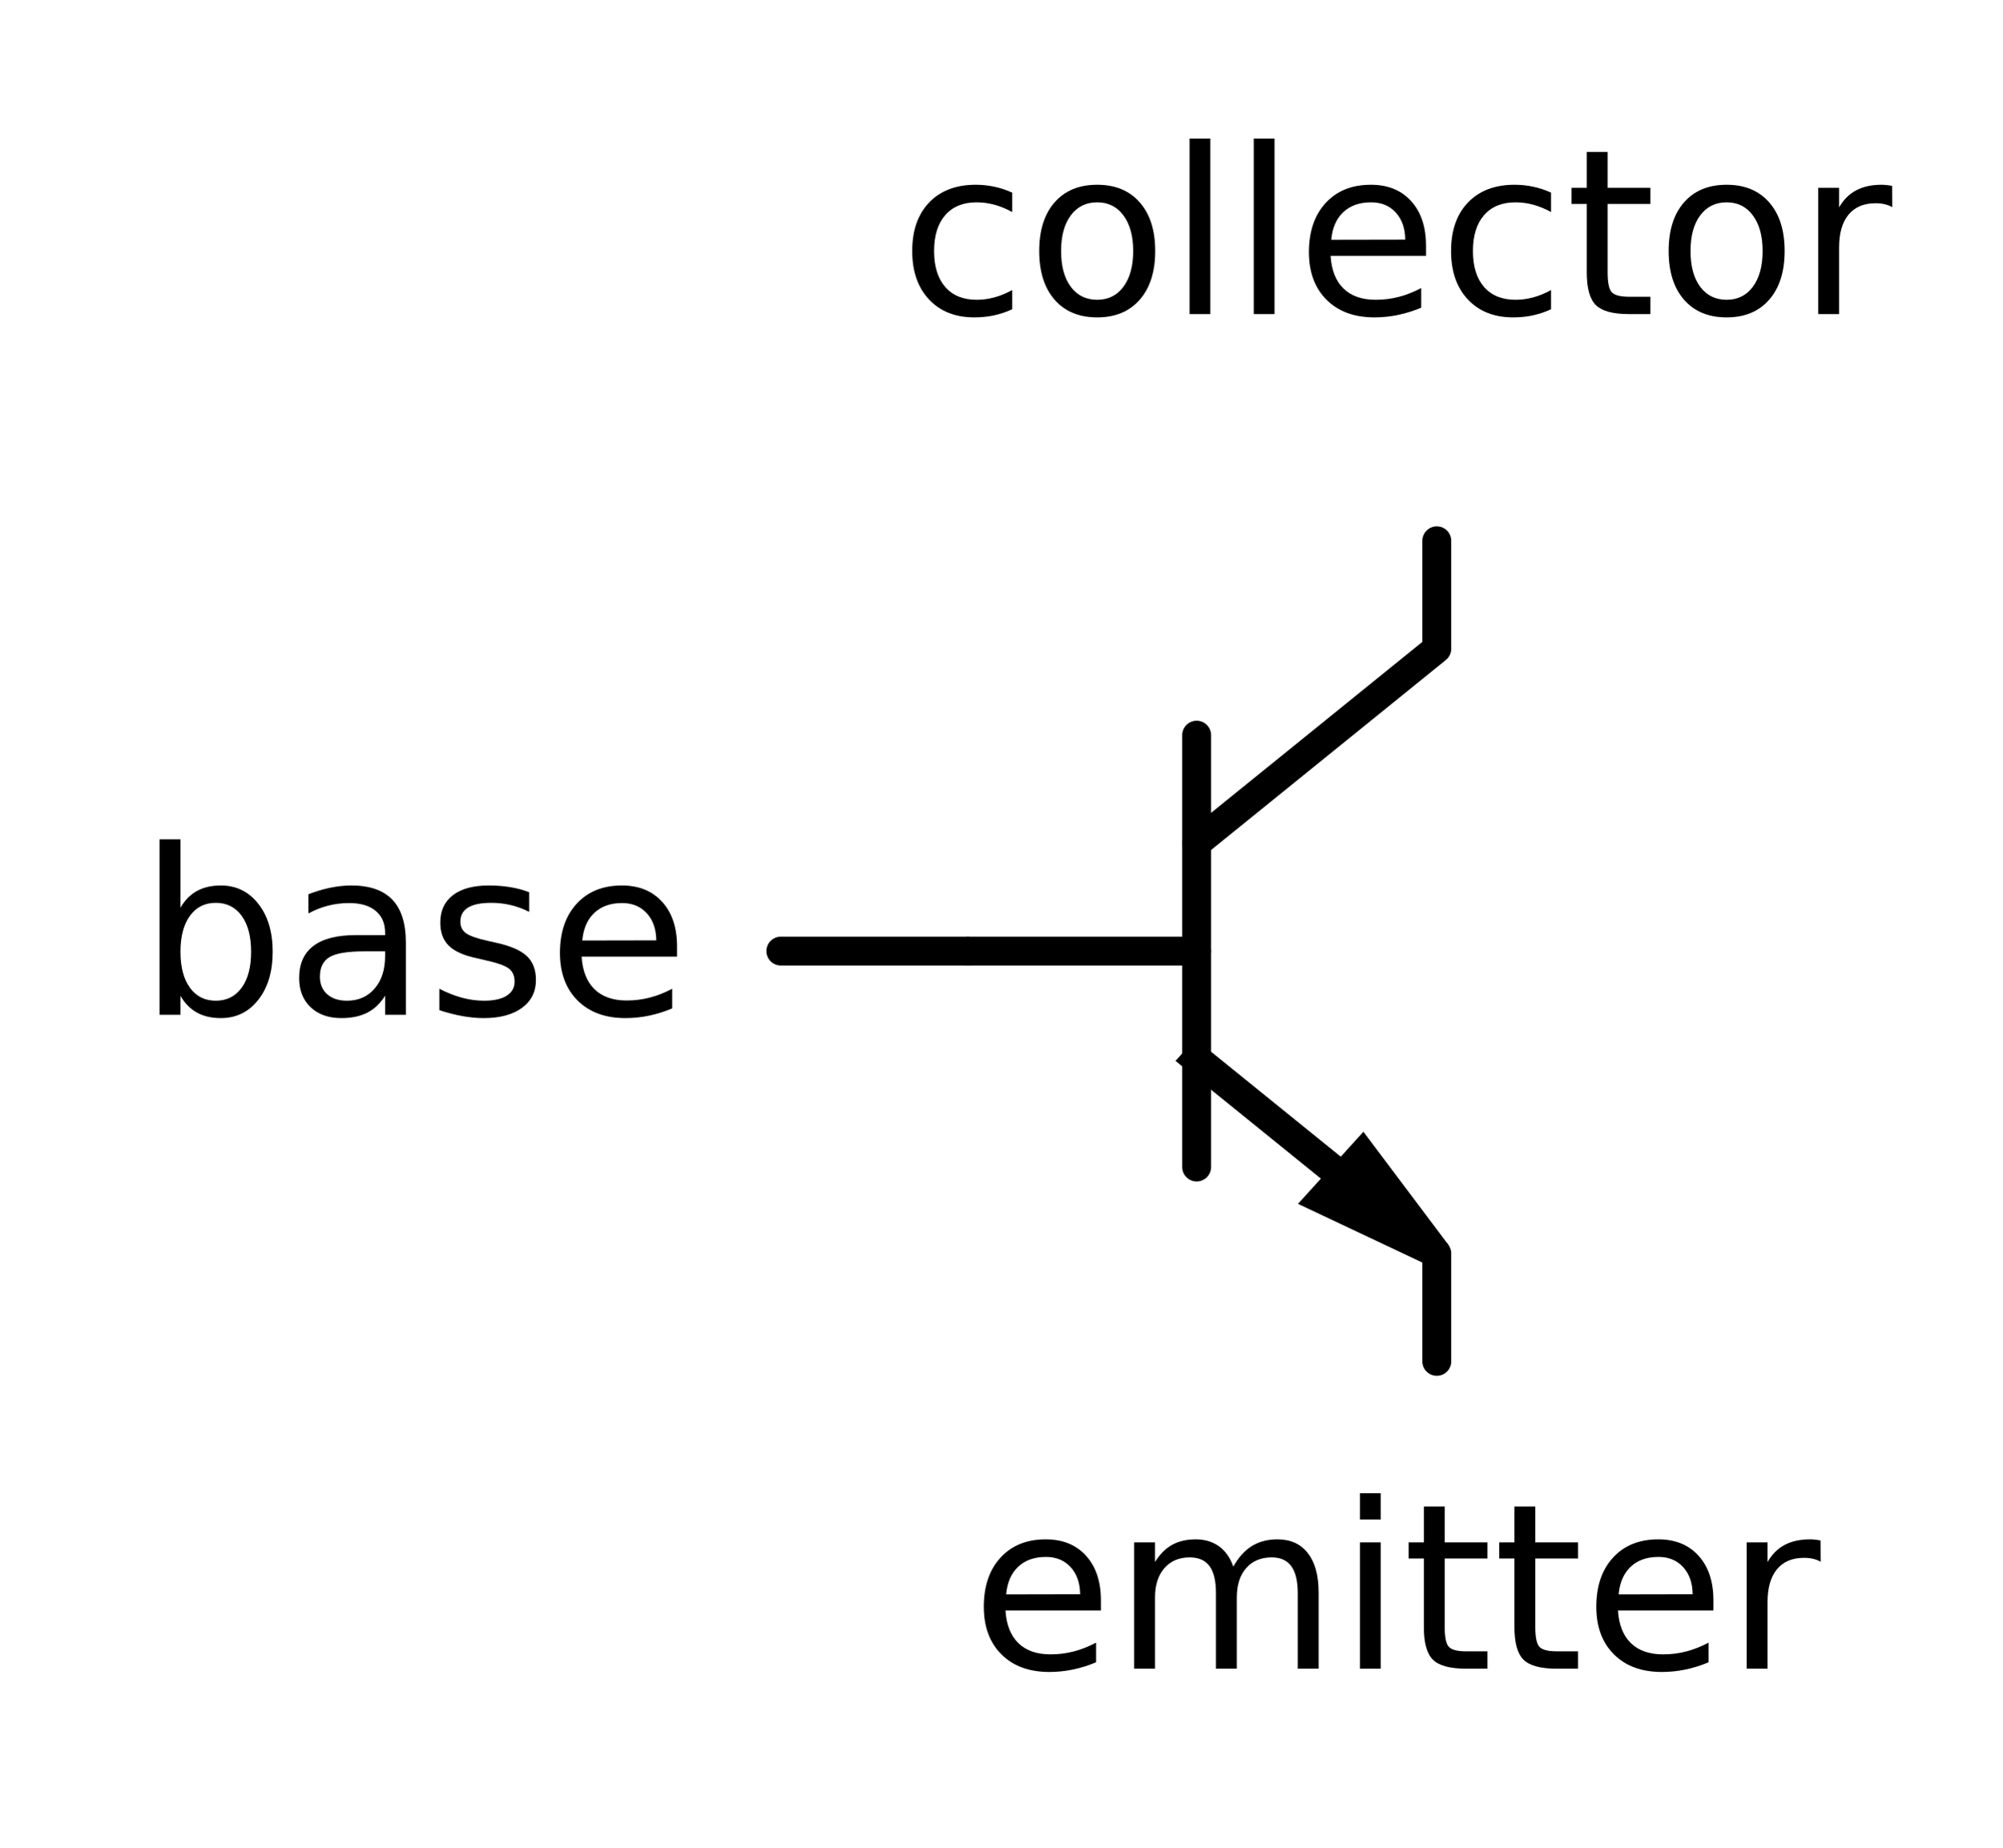
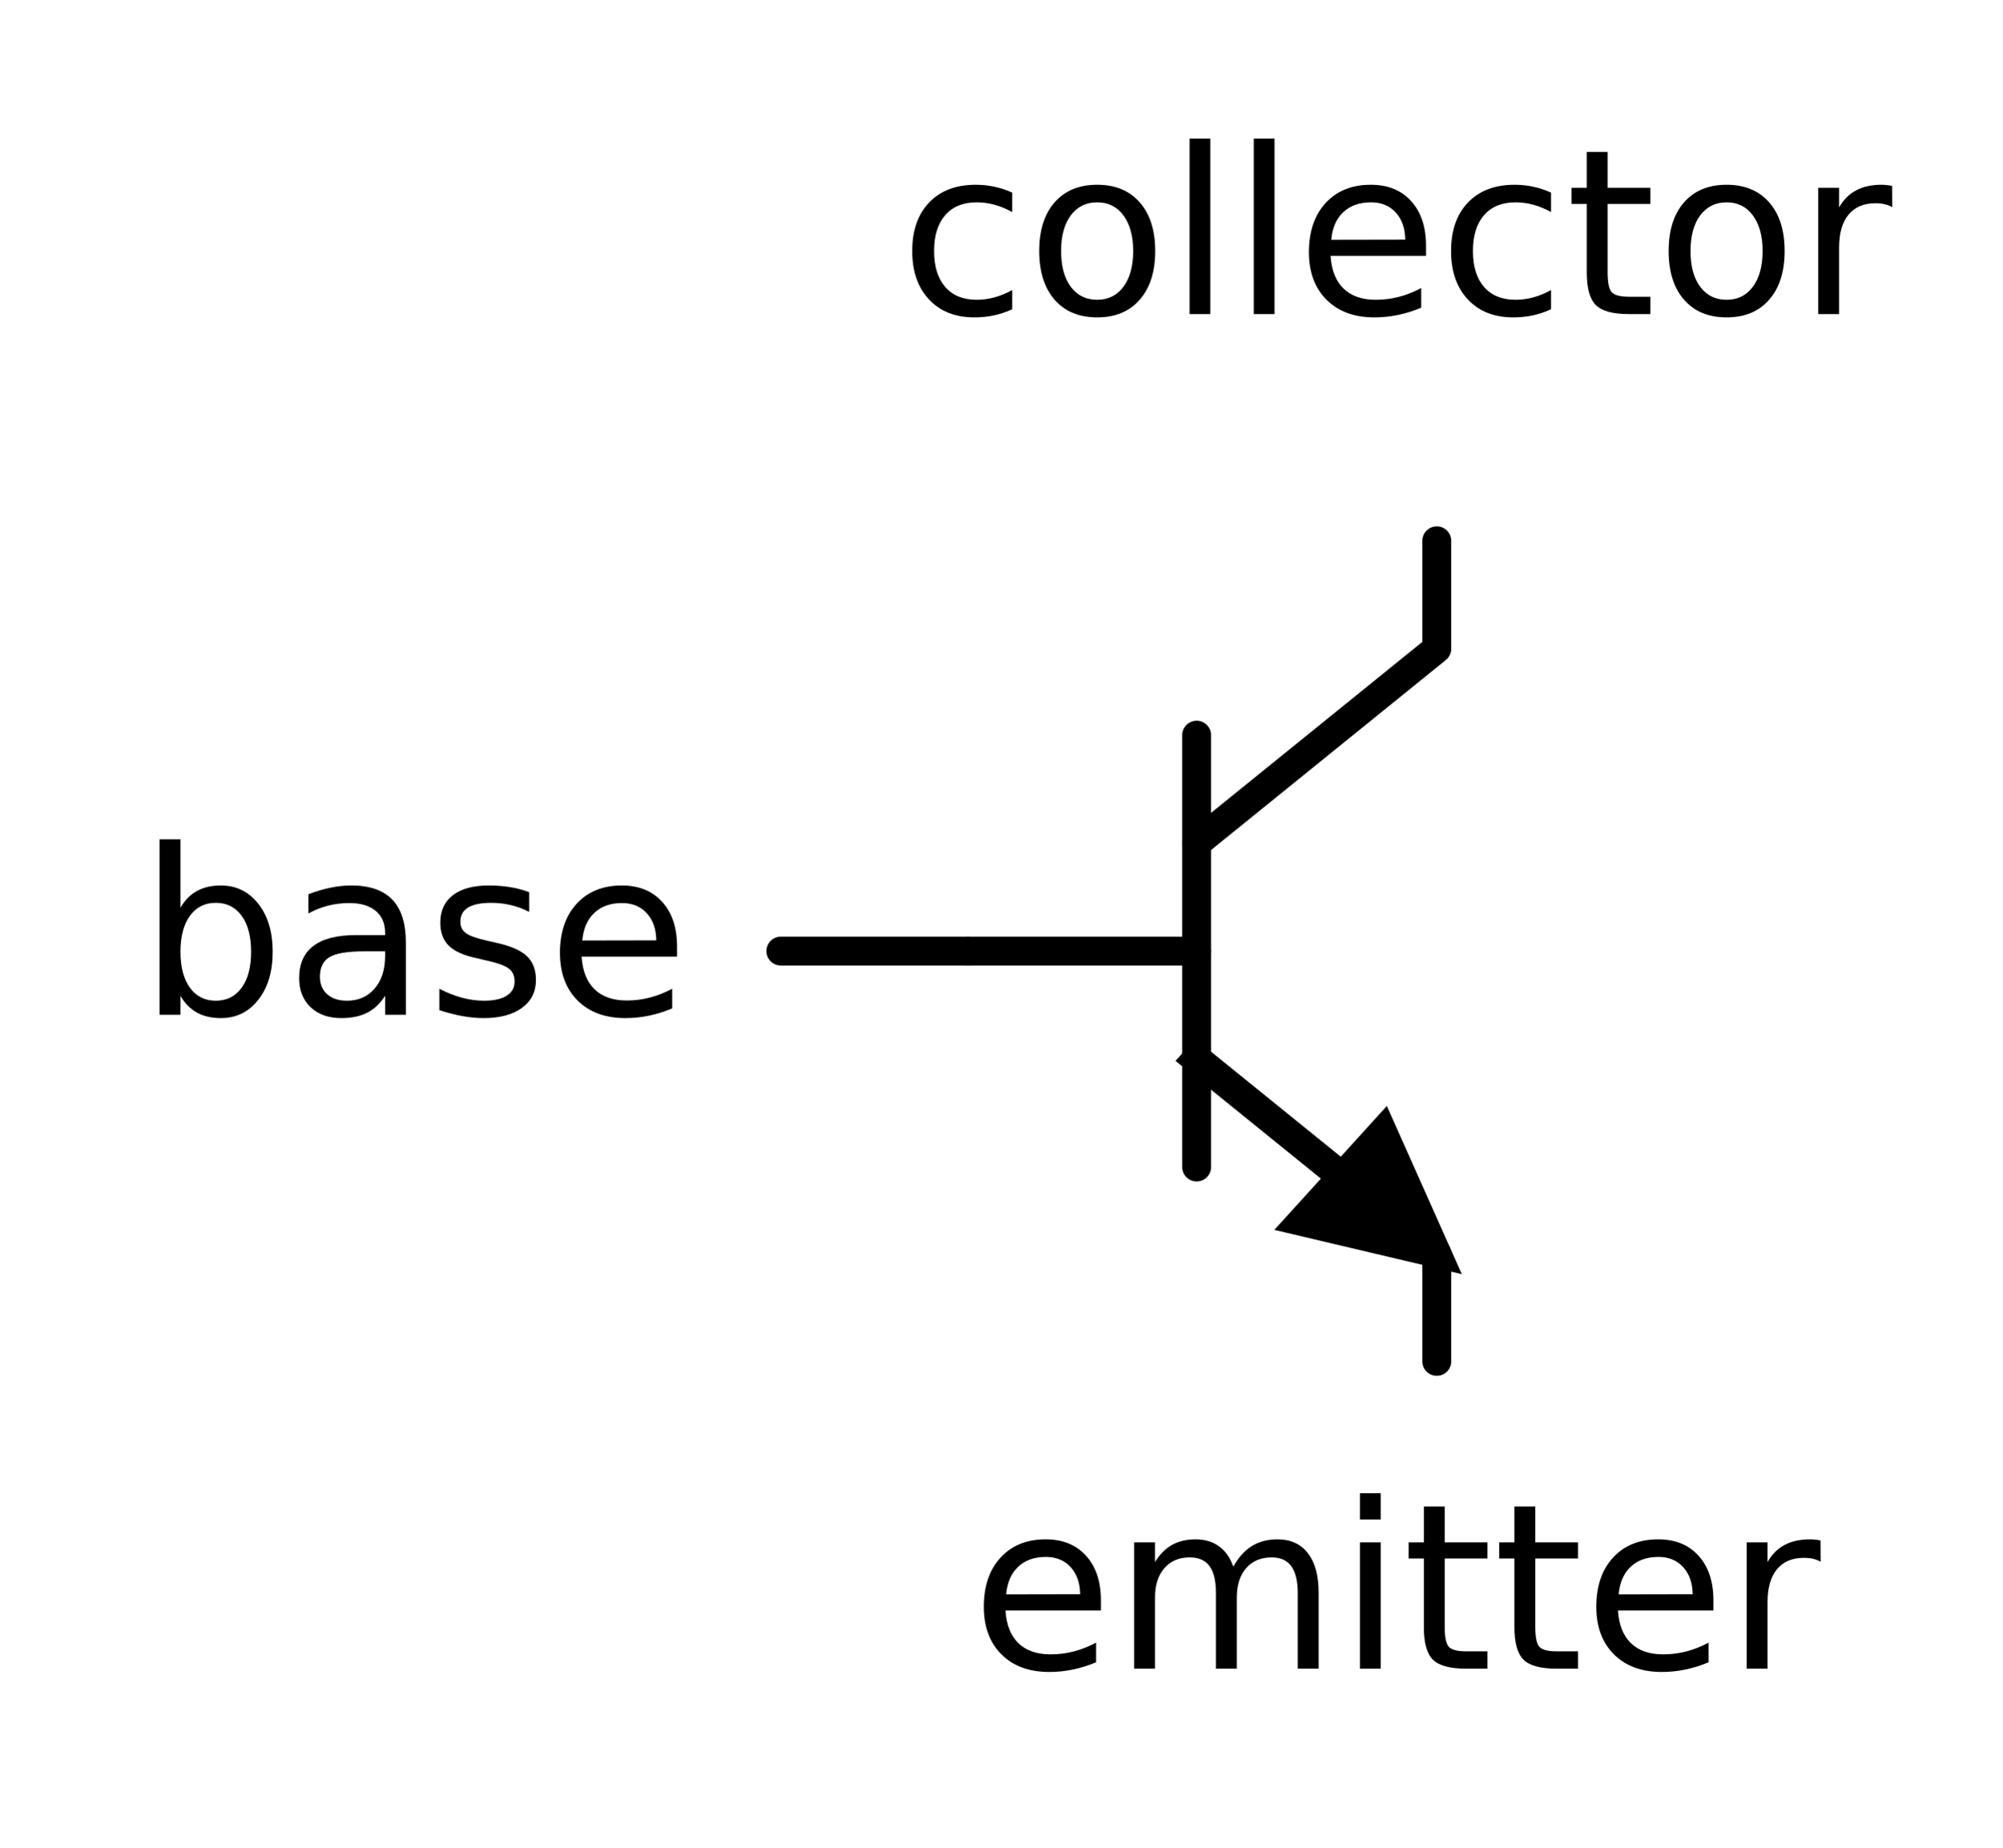
<svg xmlns="http://www.w3.org/2000/svg" xmlns:xlink="http://www.w3.org/1999/xlink" height="96pt" version="1.1" viewBox="0 0 104 96" width="104pt">
  <defs>
    <style type="text/css">
*{stroke-linecap:butt;stroke-linejoin:round;}
  </style>
  </defs>
  <g id="figure_1">
    <g id="patch_1">
      <path d=" M-7.10543e-15 96.394 L104.829 96.394 L104.829 1.42109e-14 L-7.10543e-15 1.42109e-14 L-7.10543e-15 96.394" style="fill:none;" />
    </g>
    <g id="axes_1">
      <g id="patch_2">
-         <path clip-path="url(#p379102a664)" d=" M74.632 65.122 L68.658 62.301 L69.702 61.151 L62.148 55.035 L62.169 55.012 L69.723 61.127 L70.766 59.977 z " style="stroke:#000000;stroke-linejoin:miter;stroke-width:1.5;" />
+         <path clip-path="url(#p379102a664)" d=" M74.632 65.122 L67.604 63.462 L69.702 61.151 L62.148 55.035 L62.169 55.012 L69.723 61.127 L71.821 58.816 z " style="stroke:#000000;stroke-linejoin:miter;stroke-width:1.5;" />
      </g>
      <g id="line2d_1">
        <path clip-path="url(#p379102a664)" d=" M62.158 55.024 L74.632 65.122 L74.632 70.732" style="fill:none;stroke:#000000;stroke-linecap:round;stroke-width:1.5;" />
      </g>
      <g id="line2d_2">
        <path clip-path="url(#p379102a664)" d=" M50.278 49.414 L62.158 49.414" style="fill:none;stroke:#000000;stroke-linecap:round;stroke-width:1.5;" />
      </g>
      <g id="line2d_3">
        <path clip-path="url(#p379102a664)" d=" M62.158 38.194 L62.158 60.634" style="fill:none;stroke:#000000;stroke-linecap:round;stroke-width:1.5;" />
      </g>
      <g id="line2d_4">
        <path clip-path="url(#p379102a664)" d=" M62.158 43.804 L74.632 33.706 L74.632 28.096" style="fill:none;stroke:#000000;stroke-linecap:round;stroke-width:1.5;" />
      </g>
      <g id="line2d_5">
        <path clip-path="url(#p379102a664)" d=" M50.278 49.414 L45.418 49.414 L40.558 49.414" style="fill:none;stroke:#000000;stroke-linecap:round;stroke-width:1.5;" />
      </g>
      <g id="text_1">
        <defs>
+           <path d=" M52 44.188 Q55.375 50.25 60.062 53.125 Q64.75 56 71.094 56 Q79.641 56 84.281 50.016 Q88.922 44.047 88.922 33.016 L88.922 0 L79.891 0 L79.891 32.719 Q79.891 40.578 77.094 44.375 Q74.312 48.188 68.609 48.188 Q61.625 48.188 57.562 43.547 Q53.516 38.922 53.516 30.906 L53.516 0 L44.484 0 L44.484 32.719 Q44.484 40.625 41.703 44.406 Q38.922 48.188 33.109 48.188 Q26.219 48.188 22.156 43.531 Q18.109 38.875 18.109 30.906 L18.109 0 L9.078 0 L9.078 54.688 L18.109 54.688 L18.109 46.188 Q21.188 51.219 25.484 53.609 Q29.781 56 35.688 56 Q41.656 56 45.828 52.969 Q50 49.953 52 44.188" id="BitstreamVeraSans-Roman-6d" />
+           <path d=" M41.109 46.297 Q39.594 47.172 37.812 47.578 Q36.031 48 33.891 48 Q26.266 48 22.188 43.047 Q18.109 38.094 18.109 28.812 L18.109 0 L9.078 0 L9.078 54.688 L18.109 54.688 L18.109 46.188 Q20.953 51.172 25.484 53.578 Q30.031 56 36.531 56 Q37.453 56 38.578 55.875 Q39.703 55.766 41.062 55.516 z " id="BitstreamVeraSans-Roman-72" />
+           <path d=" M9.422 54.688 L18.406 54.688 L18.406 0 L9.422 0 z  M9.422 75.984 L18.406 75.984 L18.406 64.594 L9.422 64.594 z " id="BitstreamVeraSans-Roman-69" />
          <path d=" M18.312 70.219 L18.312 54.688 L36.812 54.688 L36.812 47.703 L18.312 47.703 L18.312 18.016 Q18.312 11.328 20.141 9.422 Q21.969 7.516 27.594 7.516 L36.812 7.516 L36.812 0 L27.594 0 Q17.188 0 13.234 3.875 Q9.281 7.766 9.281 18.016 L9.281 47.703 L2.688 47.703 L2.688 54.688 L9.281 54.688 L9.281 70.219 z " id="BitstreamVeraSans-Roman-74" />
-           <path d=" M9.422 54.688 L18.406 54.688 L18.406 0 L9.422 0 z  M9.422 75.984 L18.406 75.984 L18.406 64.594 L9.422 64.594 z " id="BitstreamVeraSans-Roman-69" />
-           <path d=" M52 44.188 Q55.375 50.25 60.062 53.125 Q64.75 56 71.094 56 Q79.641 56 84.281 50.016 Q88.922 44.047 88.922 33.016 L88.922 0 L79.891 0 L79.891 32.719 Q79.891 40.578 77.094 44.375 Q74.312 48.188 68.609 48.188 Q61.625 48.188 57.562 43.547 Q53.516 38.922 53.516 30.906 L53.516 0 L44.484 0 L44.484 32.719 Q44.484 40.625 41.703 44.406 Q38.922 48.188 33.109 48.188 Q26.219 48.188 22.156 43.531 Q18.109 38.875 18.109 30.906 L18.109 0 L9.078 0 L9.078 54.688 L18.109 54.688 L18.109 46.188 Q21.188 51.219 25.484 53.609 Q29.781 56 35.688 56 Q41.656 56 45.828 52.969 Q50 49.953 52 44.188" id="BitstreamVeraSans-Roman-6d" />
          <path d=" M56.203 29.594 L56.203 25.203 L14.891 25.203 Q15.484 15.922 20.484 11.062 Q25.484 6.203 34.422 6.203 Q39.594 6.203 44.453 7.469 Q49.312 8.734 54.109 11.281 L54.109 2.781 Q49.266 0.734 44.188 -0.344 Q39.109 -1.422 33.891 -1.422 Q20.797 -1.422 13.156 6.188 Q5.516 13.812 5.516 26.812 Q5.516 40.234 12.766 48.109 Q20.016 56 32.328 56 Q43.359 56 49.781 48.891 Q56.203 41.797 56.203 29.594 M47.219 32.234 Q47.125 39.594 43.094 43.984 Q39.062 48.391 32.422 48.391 Q24.906 48.391 20.391 44.141 Q15.875 39.891 15.188 32.172 z " id="BitstreamVeraSans-Roman-65" />
-           <path d=" M41.109 46.297 Q39.594 47.172 37.812 47.578 Q36.031 48 33.891 48 Q26.266 48 22.188 43.047 Q18.109 38.094 18.109 28.812 L18.109 0 L9.078 0 L9.078 54.688 L18.109 54.688 L18.109 46.188 Q20.953 51.172 25.484 53.578 Q30.031 56 36.531 56 Q37.453 56 38.578 55.875 Q39.703 55.766 41.062 55.516 z " id="BitstreamVeraSans-Roman-72" />
        </defs>
        <g transform="translate(50.44013 86.69813)scale(0.12 -0.12)">
          <use xlink:href="#BitstreamVeraSans-Roman-65" />
          <use x="61.523" xlink:href="#BitstreamVeraSans-Roman-6d" />
          <use x="158.936" xlink:href="#BitstreamVeraSans-Roman-69" />
          <use x="186.719" xlink:href="#BitstreamVeraSans-Roman-74" />
          <use x="225.928" xlink:href="#BitstreamVeraSans-Roman-74" />
          <use x="265.137" xlink:href="#BitstreamVeraSans-Roman-65" />
          <use x="326.66" xlink:href="#BitstreamVeraSans-Roman-72" />
        </g>
      </g>
      <g id="text_2">
        <defs>
          <path d=" M48.781 52.594 L48.781 44.188 Q44.969 46.297 41.141 47.344 Q37.312 48.391 33.406 48.391 Q24.656 48.391 19.812 42.844 Q14.984 37.312 14.984 27.297 Q14.984 17.281 19.812 11.734 Q24.656 6.203 33.406 6.203 Q37.312 6.203 41.141 7.25 Q44.969 8.297 48.781 10.406 L48.781 2.094 Q45.016 0.344 40.984 -0.531 Q36.969 -1.422 32.422 -1.422 Q20.062 -1.422 12.781 6.344 Q5.516 14.109 5.516 27.297 Q5.516 40.672 12.859 48.328 Q20.219 56 33.016 56 Q37.156 56 41.109 55.141 Q45.062 54.297 48.781 52.594" id="BitstreamVeraSans-Roman-63" />
          <path d=" M30.609 48.391 Q23.391 48.391 19.188 42.75 Q14.984 37.109 14.984 27.297 Q14.984 17.484 19.156 11.844 Q23.344 6.203 30.609 6.203 Q37.797 6.203 41.984 11.859 Q46.188 17.531 46.188 27.297 Q46.188 37.016 41.984 42.703 Q37.797 48.391 30.609 48.391 M30.609 56 Q42.328 56 49.016 48.375 Q55.719 40.766 55.719 27.297 Q55.719 13.875 49.016 6.219 Q42.328 -1.422 30.609 -1.422 Q18.844 -1.422 12.172 6.219 Q5.516 13.875 5.516 27.297 Q5.516 40.766 12.172 48.375 Q18.844 56 30.609 56" id="BitstreamVeraSans-Roman-6f" />
          <path d=" M9.422 75.984 L18.406 75.984 L18.406 0 L9.422 0 z " id="BitstreamVeraSans-Roman-6c" />
        </defs>
        <g transform="translate(46.72106 16.31812)scale(0.12 -0.12)">
          <use xlink:href="#BitstreamVeraSans-Roman-63" />
          <use x="54.98" xlink:href="#BitstreamVeraSans-Roman-6f" />
          <use x="116.162" xlink:href="#BitstreamVeraSans-Roman-6c" />
          <use x="143.945" xlink:href="#BitstreamVeraSans-Roman-6c" />
          <use x="171.729" xlink:href="#BitstreamVeraSans-Roman-65" />
          <use x="233.252" xlink:href="#BitstreamVeraSans-Roman-63" />
          <use x="288.232" xlink:href="#BitstreamVeraSans-Roman-74" />
          <use x="327.441" xlink:href="#BitstreamVeraSans-Roman-6f" />
          <use x="388.623" xlink:href="#BitstreamVeraSans-Roman-72" />
        </g>
      </g>
      <g id="text_3">
        <defs>
          <path d=" M44.281 53.078 L44.281 44.578 Q40.484 46.531 36.375 47.5 Q32.281 48.484 27.875 48.484 Q21.188 48.484 17.844 46.438 Q14.5 44.391 14.5 40.281 Q14.5 37.156 16.891 35.375 Q19.281 33.594 26.516 31.984 L29.594 31.297 Q39.156 29.25 43.188 25.516 Q47.219 21.781 47.219 15.094 Q47.219 7.469 41.188 3.016 Q35.156 -1.422 24.609 -1.422 Q20.219 -1.422 15.453 -0.562 Q10.688 0.297 5.422 2 L5.422 11.281 Q10.406 8.688 15.234 7.391 Q20.062 6.109 24.812 6.109 Q31.156 6.109 34.562 8.281 Q37.984 10.453 37.984 14.406 Q37.984 18.062 35.516 20.016 Q33.062 21.969 24.703 23.781 L21.578 24.516 Q13.234 26.266 9.516 29.906 Q5.812 33.547 5.812 39.891 Q5.812 47.609 11.281 51.797 Q16.75 56 26.812 56 Q31.781 56 36.172 55.266 Q40.578 54.547 44.281 53.078" id="BitstreamVeraSans-Roman-73" />
          <path d=" M48.688 27.297 Q48.688 37.203 44.609 42.844 Q40.531 48.484 33.406 48.484 Q26.266 48.484 22.188 42.844 Q18.109 37.203 18.109 27.297 Q18.109 17.391 22.188 11.75 Q26.266 6.109 33.406 6.109 Q40.531 6.109 44.609 11.75 Q48.688 17.391 48.688 27.297 M18.109 46.391 Q20.953 51.266 25.266 53.625 Q29.594 56 35.594 56 Q45.562 56 51.781 48.094 Q58.016 40.188 58.016 27.297 Q58.016 14.406 51.781 6.484 Q45.562 -1.422 35.594 -1.422 Q29.594 -1.422 25.266 0.953 Q20.953 3.328 18.109 8.203 L18.109 0 L9.078 0 L9.078 75.984 L18.109 75.984 z " id="BitstreamVeraSans-Roman-62" />
          <path d=" M34.281 27.484 Q23.391 27.484 19.188 25 Q14.984 22.516 14.984 16.5 Q14.984 11.719 18.141 8.906 Q21.297 6.109 26.703 6.109 Q34.188 6.109 38.703 11.406 Q43.219 16.703 43.219 25.484 L43.219 27.484 z  M52.203 31.203 L52.203 0 L43.219 0 L43.219 8.297 Q40.141 3.328 35.547 0.953 Q30.953 -1.422 24.312 -1.422 Q15.922 -1.422 10.953 3.297 Q6 8.016 6 15.922 Q6 25.141 12.172 29.828 Q18.359 34.516 30.609 34.516 L43.219 34.516 L43.219 35.406 Q43.219 41.609 39.141 45 Q35.062 48.391 27.688 48.391 Q23 48.391 18.547 47.266 Q14.109 46.141 10.016 43.891 L10.016 52.203 Q14.938 54.109 19.578 55.047 Q24.219 56 28.609 56 Q40.484 56 46.344 49.844 Q52.203 43.703 52.203 31.203" id="BitstreamVeraSans-Roman-61" />
        </defs>
        <g transform="translate(7.2 52.725)scale(0.12 -0.12)">
          <use xlink:href="#BitstreamVeraSans-Roman-62" />
          <use x="63.477" xlink:href="#BitstreamVeraSans-Roman-61" />
          <use x="124.756" xlink:href="#BitstreamVeraSans-Roman-73" />
          <use x="176.855" xlink:href="#BitstreamVeraSans-Roman-65" />
        </g>
      </g>
    </g>
  </g>
  <defs>
    <clipPath id="p379102a664">
      <rect height="48.756" width="40.554" x="37.318" y="25.036" />
    </clipPath>
  </defs>
</svg>
